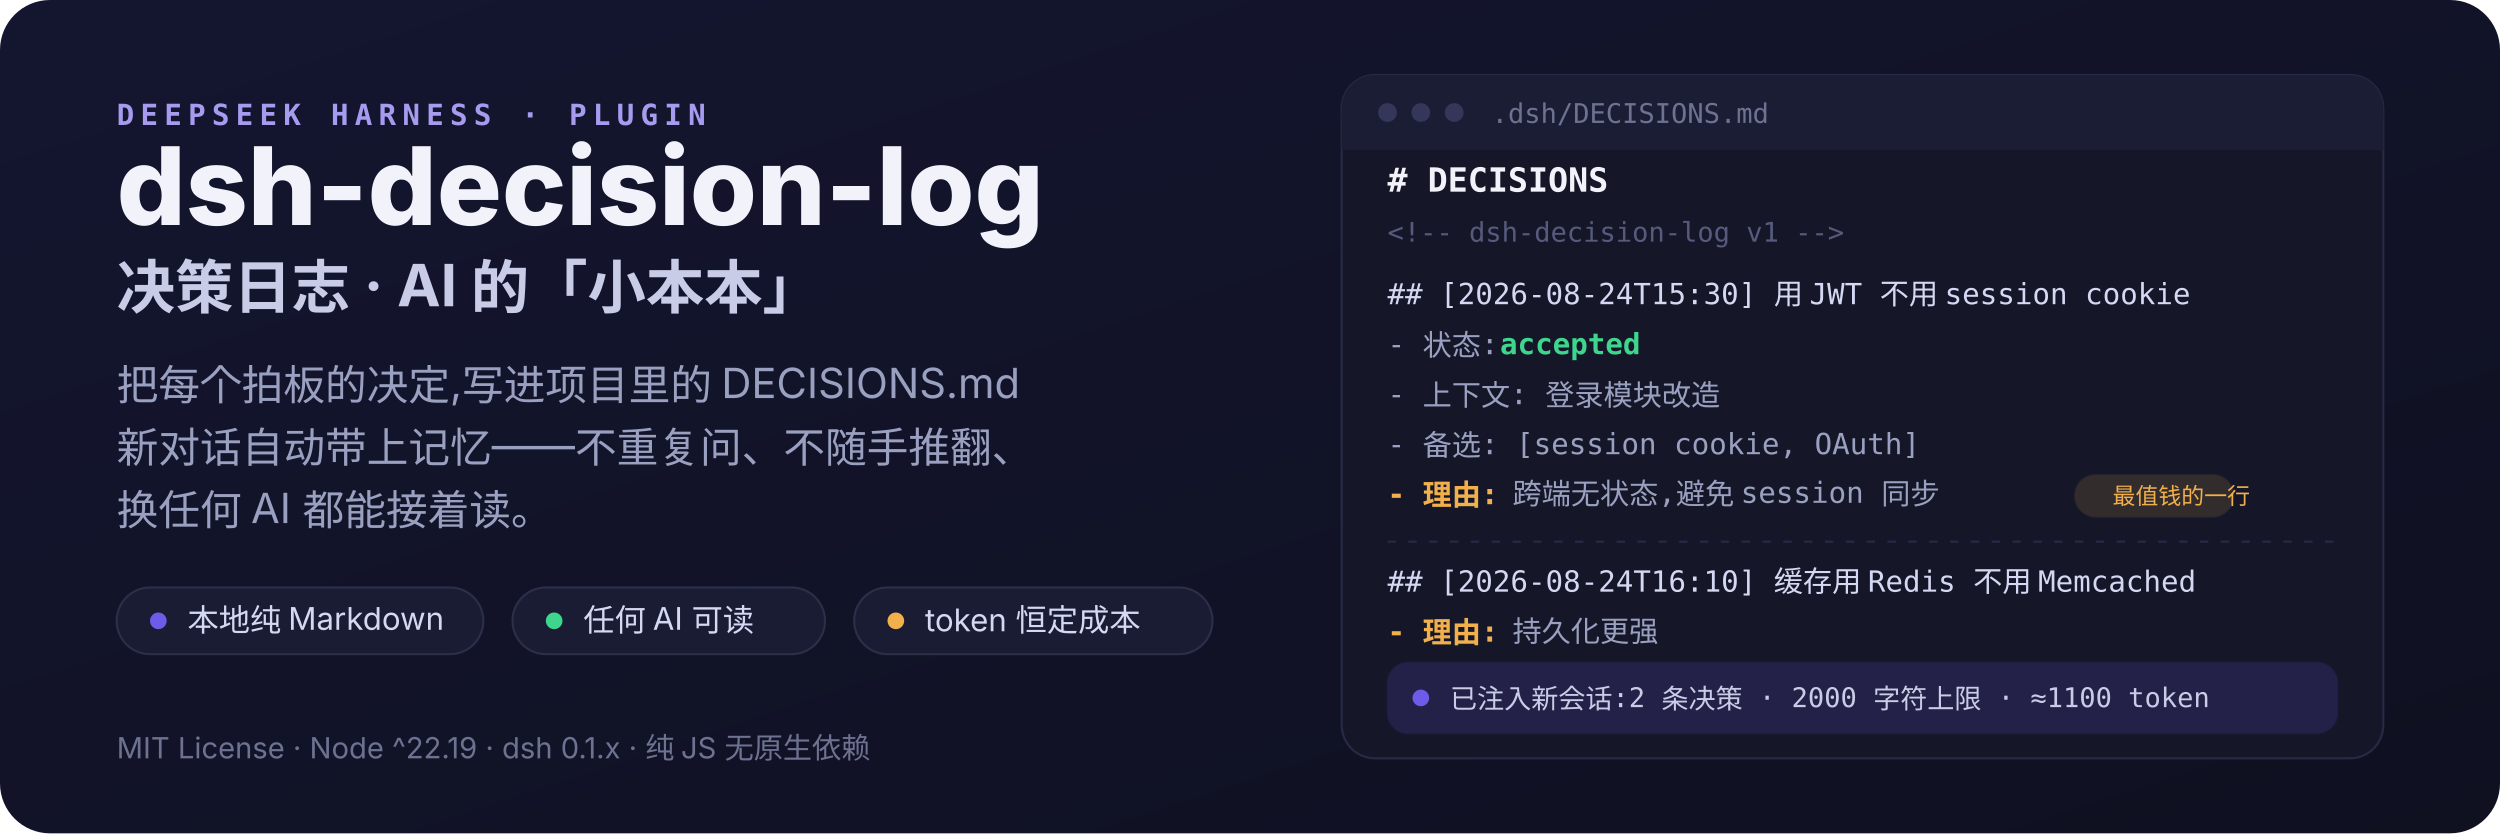
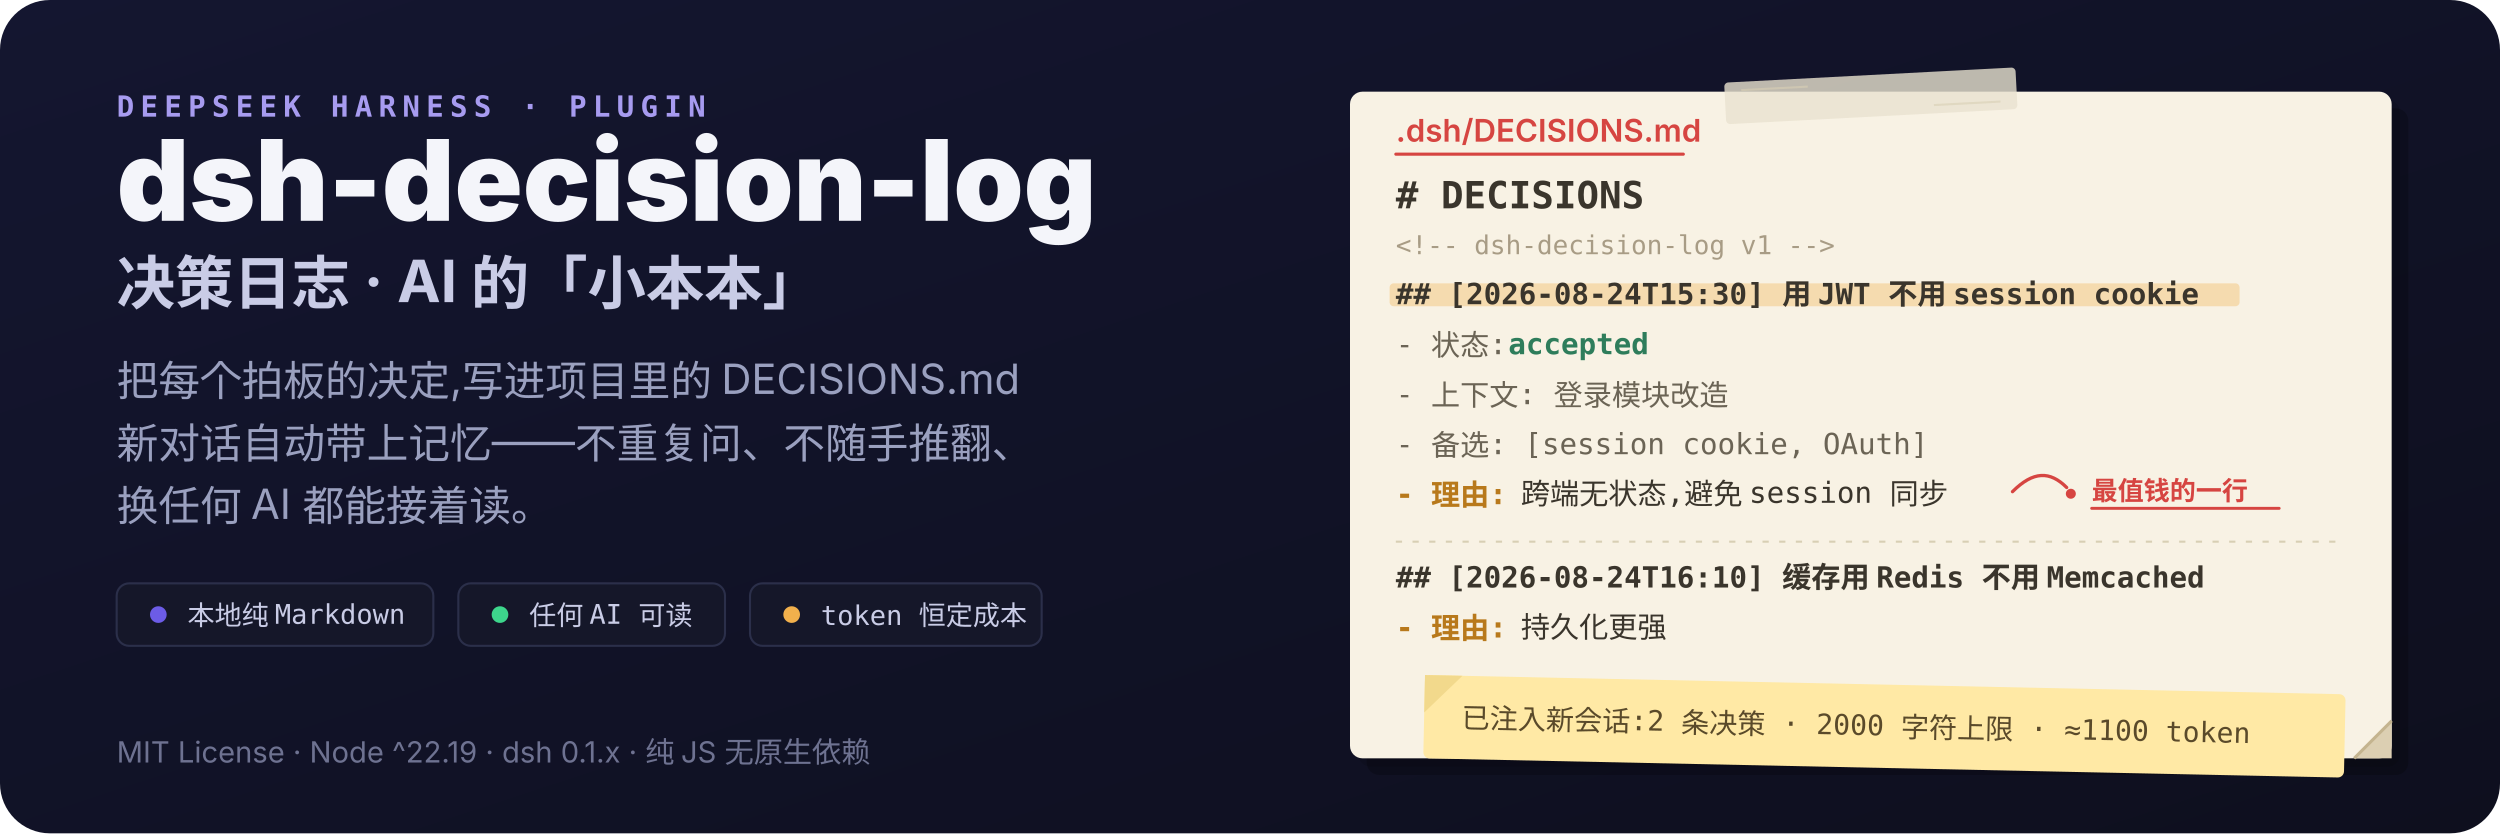
<svg xmlns="http://www.w3.org/2000/svg" width="1200" height="400" viewBox="0 0 1200 400" role="img" aria-labelledby="title desc">
  <defs>
    <linearGradient id="bg-glow" x1="0" y1="0" x2="1" y2="1">
      <stop offset="0" stop-color="#141630" />
-       <stop offset="1" stop-color="#0F1020" />
+       <stop offset="1" stop-color="#0E0F1E" />
    </linearGradient>
  </defs>
  <rect width="1200" height="400" rx="24" fill="url(#bg-glow)" />
-   <g transform="translate(56 46)">
-     <text x="0" y="14" font-family="ui-monospace, SFMono-Regular, Menlo, monospace" font-size="14" font-weight="600" letter-spacing="3" fill="#A79BF0">DEEPSEEK HARNESS · PLUGIN</text>
-     <text x="0" y="62" font-family="-apple-system, BlinkMacSystemFont, Segoe UI, PingFang SC, sans-serif" font-size="52" font-weight="800" fill="#F2F3FA">dsh-decision-log</text>
-     <text x="0" y="102" font-family="-apple-system, BlinkMacSystemFont, Segoe UI, PingFang SC, sans-serif" font-size="28" font-weight="700" fill="#C9CCE6">决策日志 · AI 的「小本本」</text>
-     <text x="0" y="146" font-family="-apple-system, BlinkMacSystemFont, Segoe UI, PingFang SC, sans-serif" font-size="20" fill="#9AA0BF">把每个拍板的决定,写进项目里的 DECISIONS.md</text>
-     <text x="0" y="176" font-family="-apple-system, BlinkMacSystemFont, Segoe UI, PingFang SC, sans-serif" font-size="20" fill="#9AA0BF">新对话自动带上记忆——不重复问、不随手推翻、</text>
-     <text x="0" y="206" font-family="-apple-system, BlinkMacSystemFont, Segoe UI, PingFang SC, sans-serif" font-size="20" fill="#9AA0BF">换任何 AI 都能接着读。</text>
-     <g font-family="-apple-system, BlinkMacSystemFont, Segoe UI, PingFang SC, sans-serif" font-size="15" fill="#D5D8F2">
-       <rect x="0" y="236" width="176" height="32" rx="16" fill="#1A1C33" stroke="#2B2F4A" />
-       <circle cx="20" cy="252" r="4" fill="#6C5CE7" />
-       <text x="34" y="257">本地纯 Markdown</text>
-       <rect x="190" y="236" width="150" height="32" rx="16" fill="#1A1C33" stroke="#2B2F4A" />
-       <circle cx="210" cy="252" r="4" fill="#3DD68C" />
-       <text x="224" y="257">任何 AI 可读</text>
-       <rect x="354" y="236" width="172" height="32" rx="16" fill="#1A1C33" stroke="#2B2F4A" />
-       <circle cx="374" cy="252" r="4" fill="#F2B04C" />
-       <text x="388" y="257">token 恒定成本</text>
+   <g transform="translate(56 40)">
+     <text x="0" y="16" font-family="ui-monospace, SFMono-Regular, Menlo, monospace" font-size="14" font-weight="700" letter-spacing="3" fill="#A79BF0">DEEPSEEK HARNESS · PLUGIN</text>
+     <text x="0" y="66" font-family="-apple-system, BlinkMacSystemFont, Segoe UI, PingFang SC, sans-serif" font-size="54" font-weight="900" fill="#F4F5FA">dsh-decision-log</text>
+     <text x="0" y="106" font-family="-apple-system, BlinkMacSystemFont, Segoe UI, PingFang SC, sans-serif" font-size="28" font-weight="700" fill="#C9CCE6">决策日志 · AI 的「小本本」</text>
+     <text x="0" y="150" font-family="-apple-system, BlinkMacSystemFont, Segoe UI, PingFang SC, sans-serif" font-size="20" fill="#9AA0BF">把每个拍板的决定,写进项目里的 DECISIONS.md</text>
+     <text x="0" y="180" font-family="-apple-system, BlinkMacSystemFont, Segoe UI, PingFang SC, sans-serif" font-size="20" fill="#9AA0BF">新对话自动带上记忆——不重复问、不随手推翻、</text>
+     <text x="0" y="210" font-family="-apple-system, BlinkMacSystemFont, Segoe UI, PingFang SC, sans-serif" font-size="20" fill="#9AA0BF">换任何 AI 都能接着读。</text>
+     <g font-family="ui-monospace, SFMono-Regular, Menlo, monospace" font-size="13" fill="#C9CCE6">
+       <rect x="0" y="240" width="152" height="30" rx="6" fill="#151729" stroke="#2B2F4A" />
+       <circle cx="20" cy="255" r="4" fill="#6C5CE7" />
+       <text x="34" y="260">本地纯 Markdown</text>
+       <rect x="164" y="240" width="128" height="30" rx="6" fill="#151729" stroke="#2B2F4A" />
+       <circle cx="184" cy="255" r="4" fill="#3DD68C" />
+       <text x="198" y="260">任何 AI 可读</text>
+       <rect x="304" y="240" width="140" height="30" rx="6" fill="#151729" stroke="#2B2F4A" />
+       <circle cx="324" cy="255" r="4" fill="#F2B04C" />
+       <text x="338" y="260">token 恒定成本</text>
    </g>
-     <text x="0" y="318" font-family="-apple-system, BlinkMacSystemFont, Segoe UI, PingFang SC, sans-serif" font-size="14" fill="#6E7291">MIT License · Node ^22.19 · dsh 0.1.x · 纯 JS 无原生依赖</text>
+     <text x="0" y="326" font-family="-apple-system, BlinkMacSystemFont, Segoe UI, PingFang SC, sans-serif" font-size="14" fill="#6E7291">MIT License · Node ^22.19 · dsh 0.1.x · 纯 JS 无原生依赖</text>
  </g>
-   <g transform="translate(644 36)">
-     <rect x="0" y="0" width="500" height="328" rx="16" fill="#151729" stroke="#262A45" />
-     <rect x="0" y="0" width="500" height="36" rx="16" fill="#1B1D35" />
-     <rect x="0" y="18" width="500" height="18" fill="#1B1D35" />
-     <circle cx="22" cy="18" r="4.5" fill="#34375A" />
-     <circle cx="38" cy="18" r="4.5" fill="#34375A" />
-     <circle cx="54" cy="18" r="4.5" fill="#34375A" />
-     <text x="72" y="23" font-family="ui-monospace, SFMono-Regular, Menlo, monospace" font-size="13" fill="#6E7291">.dsh/DECISIONS.md</text>
-     <g transform="translate(22 44)">
-       <text x="0" y="12" font-family="ui-monospace, SFMono-Regular, Menlo, monospace" font-size="16" font-weight="700" fill="#F2F3FA"># DECISIONS</text>
-       <text x="0" y="36" font-family="ui-monospace, SFMono-Regular, Menlo, monospace" font-size="13" fill="#565A7D">&lt;!-- dsh-decision-log v1 --&gt;</text>
-       <text x="0" y="66" font-family="ui-monospace, SFMono-Regular, Menlo, monospace" font-size="14" fill="#D5D8F2">## [2026-08-24T15:30] 用 JWT 不用 session cookie</text>
-       <text x="0" y="90" font-family="ui-monospace, SFMono-Regular, Menlo, monospace" font-size="14" fill="#9AA0BF">- 状态: </text>
-       <text x="54" y="90" font-family="ui-monospace, SFMono-Regular, Menlo, monospace" font-size="14" font-weight="600" fill="#3DD68C">accepted</text>
-       <text x="0" y="114" font-family="ui-monospace, SFMono-Regular, Menlo, monospace" font-size="14" fill="#9AA0BF">- 上下文: 登录模块改造</text>
-       <text x="0" y="138" font-family="ui-monospace, SFMono-Regular, Menlo, monospace" font-size="14" fill="#9AA0BF">- 备选: [session cookie, OAuth]</text>
-       <text x="0" y="162" font-family="ui-monospace, SFMono-Regular, Menlo, monospace" font-size="14" font-weight="700" fill="#F2B04C">- 理由: </text>
-       <text x="60" y="162" font-family="ui-monospace, SFMono-Regular, Menlo, monospace" font-size="14" fill="#9AA0BF">跨端无状态,避免 session 同步</text>
-       <rect x="330" y="148" width="76" height="20" rx="10" fill="#F2B04C" opacity="0.14" stroke="#F2B04C" stroke-opacity="0.55" />
-       <text x="348" y="162" font-family="-apple-system, BlinkMacSystemFont, Segoe UI, PingFang SC, sans-serif" font-size="11" fill="#F2B04C">最值钱的一行</text>
-       <line x1="0" y1="180" x2="456" y2="180" stroke="#262A45" stroke-dasharray="4 6" />
-       <text x="0" y="204" font-family="ui-monospace, SFMono-Regular, Menlo, monospace" font-size="14" fill="#D5D8F2">## [2026-08-24T16:10] 缓存用 Redis 不用 Memcached</text>
-       <text x="0" y="228" font-family="ui-monospace, SFMono-Regular, Menlo, monospace" font-size="14" font-weight="700" fill="#F2B04C">- 理由: </text>
-       <text x="60" y="228" font-family="ui-monospace, SFMono-Regular, Menlo, monospace" font-size="14" fill="#9AA0BF">持久化更强</text>
+   <g transform="translate(648 44)">
+     <rect x="8" y="8" width="500" height="320" rx="6" fill="#000000" opacity="0.22" />
+     <rect x="4" y="4" width="500" height="320" rx="6" fill="#000000" opacity="0.12" />
+     <rect x="0" y="0" width="500" height="320" rx="6" fill="#F8F2E4" />
+     <path d="M 482 320 L 500 302 L 500 320 Z" fill="#DCCFB2" />
+     <path d="M 482 320 L 500 302" stroke="#C4B48F" stroke-width="1.5" />
+     <g transform="translate(180 -8) rotate(-3 70 10)">
+       <rect x="0" y="0" width="140" height="20" rx="2" fill="#E9E2CF" opacity="0.8" />
+       <line x1="8" y1="4" x2="40" y2="4" stroke="#D8CFB4" stroke-width="1" opacity="0.6" />
+       <line x1="100" y1="16" x2="132" y2="16" stroke="#D8CFB4" stroke-width="1" opacity="0.6" />
    </g>
-     <g transform="translate(22 282)">
-       <rect x="0" y="0" width="456" height="34" rx="10" fill="#6C5CE7" opacity="0.16" stroke="#6C5CE7" stroke-opacity="0.45" />
-       <circle cx="16" cy="17" r="4" fill="#6C5CE7" />
-       <text x="30" y="22" font-family="ui-monospace, SFMono-Regular, Menlo, monospace" font-size="13" fill="#C9CCE6">已注入新会话:2 条决策 · 2000 字符上限 · ≈1100 token</text>
+     <text x="22" y="24" font-family="-apple-system, BlinkMacSystemFont, Segoe UI, PingFang SC, sans-serif" font-size="15" font-weight="600" fill="#D64541">.dsh/DECISIONS.md</text>
+     <line x1="22" y1="30" x2="160" y2="30" stroke="#D64541" stroke-width="1.5" stroke-linecap="round" />
+     <g transform="translate(22 40)">
+       <text x="0" y="16" font-family="ui-monospace, SFMono-Regular, Menlo, monospace" font-size="18" font-weight="800" fill="#3A352C"># DECISIONS</text>
+       <text x="0" y="38" font-family="ui-monospace, SFMono-Regular, Menlo, monospace" font-size="12.5" fill="#A89C85">&lt;!-- dsh-decision-log v1 --&gt;</text>
+       <rect x="-3" y="52" width="408" height="11" rx="2" fill="#F2B04C" opacity="0.35" />
+       <text x="0" y="62" font-family="ui-monospace, SFMono-Regular, Menlo, monospace" font-size="14" font-weight="600" fill="#3A352C">## [2026-08-24T15:30] 用 JWT 不用 session cookie</text>
+       <text x="0" y="86" font-family="ui-monospace, SFMono-Regular, Menlo, monospace" font-size="14" fill="#6B6455">- 状态: </text>
+       <text x="54" y="86" font-family="ui-monospace, SFMono-Regular, Menlo, monospace" font-size="14" font-weight="700" fill="#2E7D5B">accepted</text>
+       <text x="0" y="110" font-family="ui-monospace, SFMono-Regular, Menlo, monospace" font-size="14" fill="#6B6455">- 上下文: 登录模块改造</text>
+       <text x="0" y="134" font-family="ui-monospace, SFMono-Regular, Menlo, monospace" font-size="14" fill="#6B6455">- 备选: [session cookie, OAuth]</text>
+       <text x="0" y="158" font-family="ui-monospace, SFMono-Regular, Menlo, monospace" font-size="14" font-weight="700" fill="#B8791B">- 理由: </text>
+       <text x="60" y="158" font-family="ui-monospace, SFMono-Regular, Menlo, monospace" font-size="14" fill="#3A352C">跨端无状态,避免 session 同步</text>
+       <path d="M 296 152 C 306 142, 314 142, 322 150" fill="none" stroke="#D64541" stroke-width="1.6" stroke-linecap="round" />
+       <circle cx="324" cy="153" r="2.4" fill="#D64541" />
+       <text x="334" y="156" font-family="-apple-system, BlinkMacSystemFont, Segoe UI, PingFang SC, sans-serif" font-size="12.5" font-weight="700" fill="#D64541">最值钱的一行</text>
+       <line x1="334" y1="160" x2="424" y2="160" stroke="#D64541" stroke-width="1.4" stroke-linecap="round" />
+       <line x1="0" y1="176" x2="456" y2="176" stroke="#D8CFB4" stroke-dasharray="3 5" />
+       <text x="0" y="198" font-family="ui-monospace, SFMono-Regular, Menlo, monospace" font-size="14" font-weight="600" fill="#3A352C">## [2026-08-24T16:10] 缓存用 Redis 不用 Memcached</text>
+       <text x="0" y="222" font-family="ui-monospace, SFMono-Regular, Menlo, monospace" font-size="14" font-weight="700" fill="#B8791B">- 理由: </text>
+       <text x="60" y="222" font-family="ui-monospace, SFMono-Regular, Menlo, monospace" font-size="14" fill="#3A352C">持久化更强</text>
+       <g transform="translate(14 240) rotate(1.2)">
+         <rect x="0" y="0" width="442" height="40" rx="3" fill="#FFE9A5" />
+         <path d="M 0 0 L 18 0 L 0 18 Z" fill="#F2D98C" />
+         <text x="18" y="25" font-family="ui-monospace, SFMono-Regular, Menlo, monospace" font-size="13.5" fill="#5A4A2A">已注入新会话:2 条决策 · 2000 字符上限 · ≈1100 token</text>
+       </g>
    </g>
  </g>
</svg>
